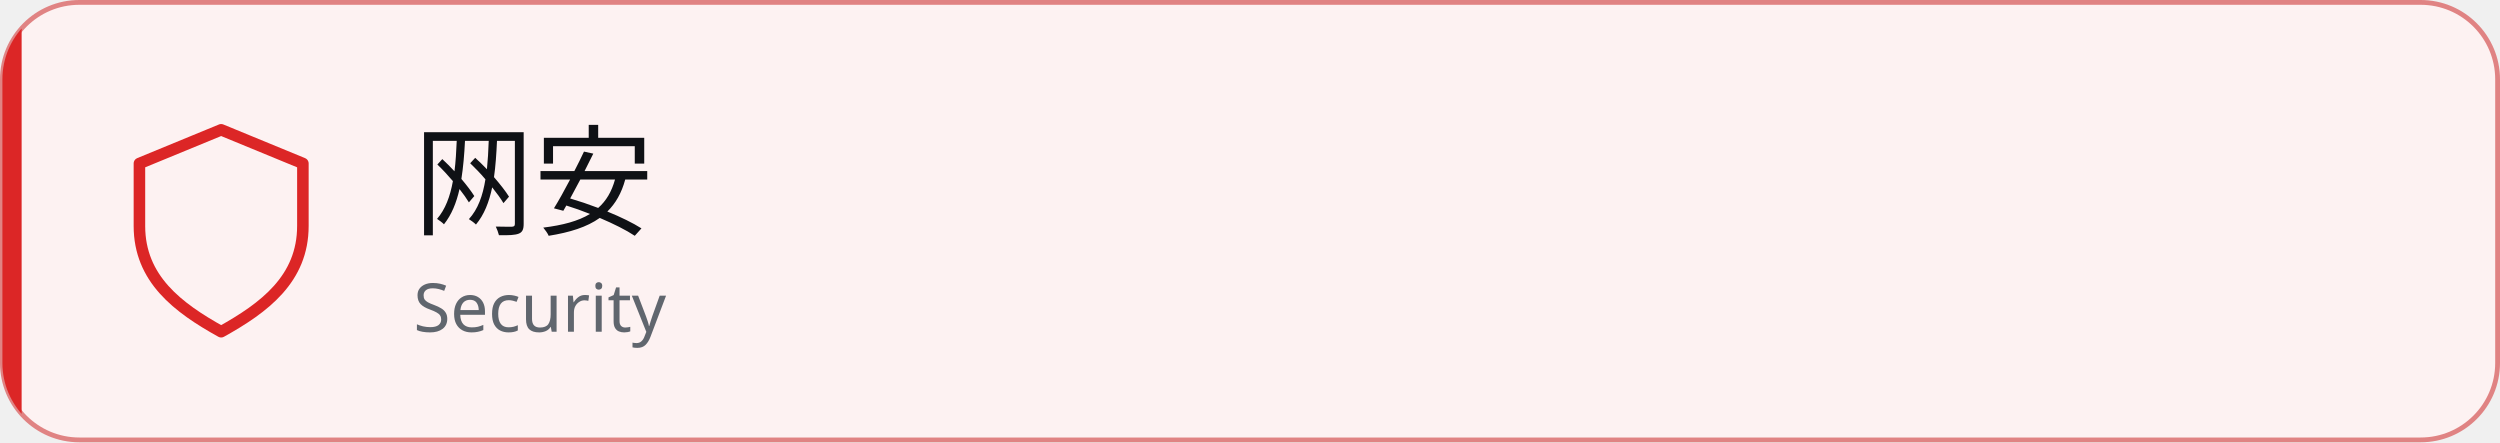
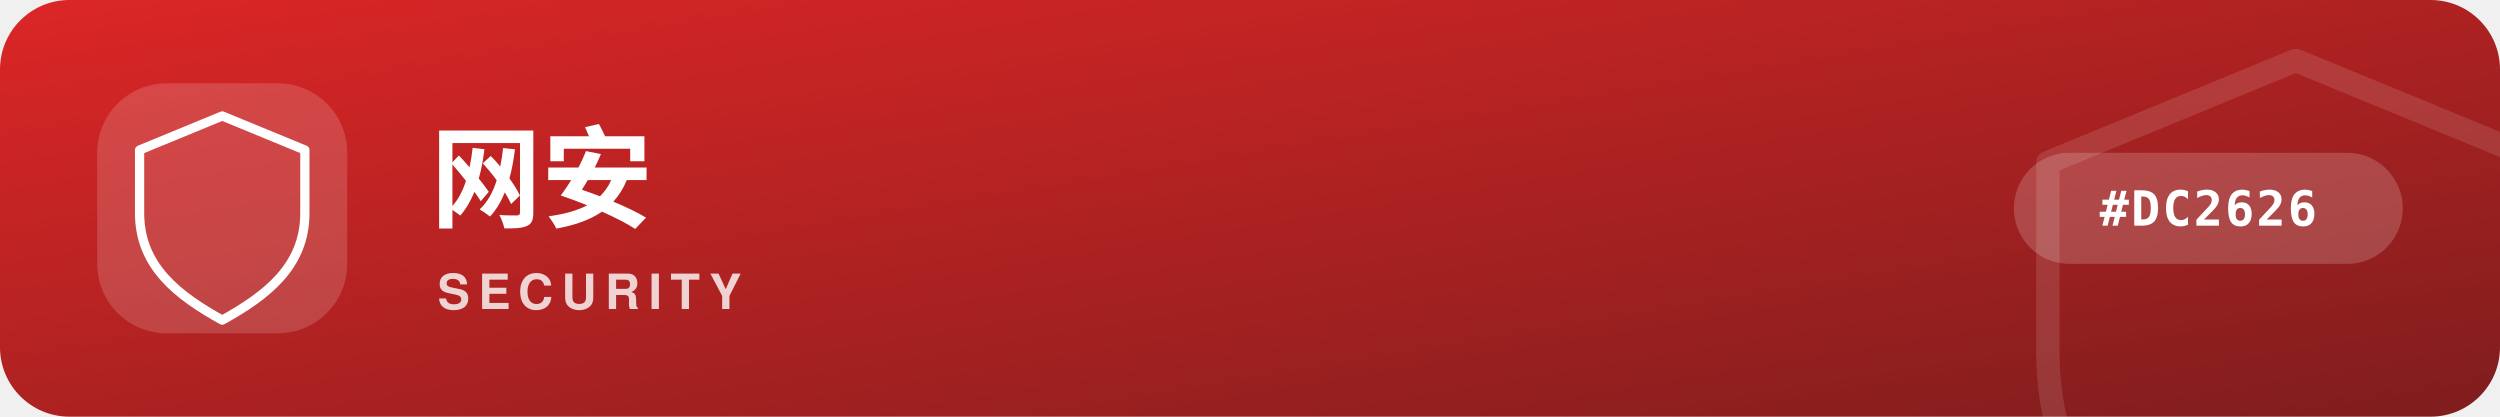
- <svg xmlns="http://www.w3.org/2000/svg" width="520" height="92" viewBox="0 0 520 92" role="img" aria-labelledby="title">
+ <svg xmlns="http://www.w3.org/2000/svg" width="720" height="120" viewBox="0 0 720 120" role="img" aria-labelledby="title">
  <defs>
+     <linearGradient id="bg" x1="0" y1="0" x2="1" y2="1">
+       <stop offset="0" stop-color="#dc2626" />
+       <stop offset="1" stop-color="#7f1d1d" />
+     </linearGradient>
    <clipPath id="card">
-       <rect x="0.5" y="0.5" width="519" height="91" rx="16" />
+       <rect width="720" height="120" rx="20" />
    </clipPath>
  </defs>
-   <rect x="0.5" y="0.5" width="519" height="91" rx="16" fill="#fdf2f2" stroke="#e08383" />
-   <rect x="0.5" y="0.5" width="4" height="91" fill="#dc2626" clip-path="url(#card)" />
-   <g fill="none" stroke="#dc2626" stroke-width="2.4" stroke-linecap="round" stroke-linejoin="round">
+   <g clip-path="url(#card)">
+     <rect width="720" height="120" fill="url(#bg)" />
+     <g transform="translate(468 -96) scale(4.2)" fill="none" stroke="#fff" stroke-opacity="0.12" stroke-width="1.6" stroke-linecap="round" stroke-linejoin="round">
+       <path d="m46 27 17 7v13c0 11-8 17-17 22-9-5-17-11-17-22V34z" />
+     </g>
+   </g>
+   <rect x="28" y="24" width="72" height="72" rx="20" fill="#fff" fill-opacity="0.16" />
+   <g transform="translate(-0.4 -4.4) scale(1.4)" fill="none" stroke="#fff" stroke-width="1.9" stroke-linecap="round" stroke-linejoin="round">
    <path d="m46 27 17 7v13c0 11-8 17-17 22-9-5-17-11-17-22V34z" />
  </g>
-   <text x="86" y="47" fill="#0f1115" font-family="Segoe UI,Microsoft YaHei,PingFang SC,sans-serif" font-size="25" font-weight="500">网安</text>
-   <text x="86" y="69" fill="#60666e" font-family="Segoe UI,sans-serif" font-size="14">Security</text>
+   <text x="124" y="63" fill="#fff" font-family="Segoe UI,Microsoft YaHei,PingFang SC,Noto Sans CJK SC,sans-serif" font-size="32" font-weight="600">网安</text>
+   <text x="126" y="89" fill="#fff" fill-opacity="0.8" font-family="Segoe UI,Helvetica,Arial,sans-serif" font-size="14" font-weight="600" letter-spacing="2.4">SECURITY</text>
+   <rect x="580" y="44" width="112" height="32" rx="16" fill="#fff" fill-opacity="0.18" />
+   <text x="636" y="65" fill="#fff" text-anchor="middle" font-family="Consolas,Menlo,monospace" font-size="14" font-weight="600" letter-spacing="0.6">#DC2626</text>
</svg>
